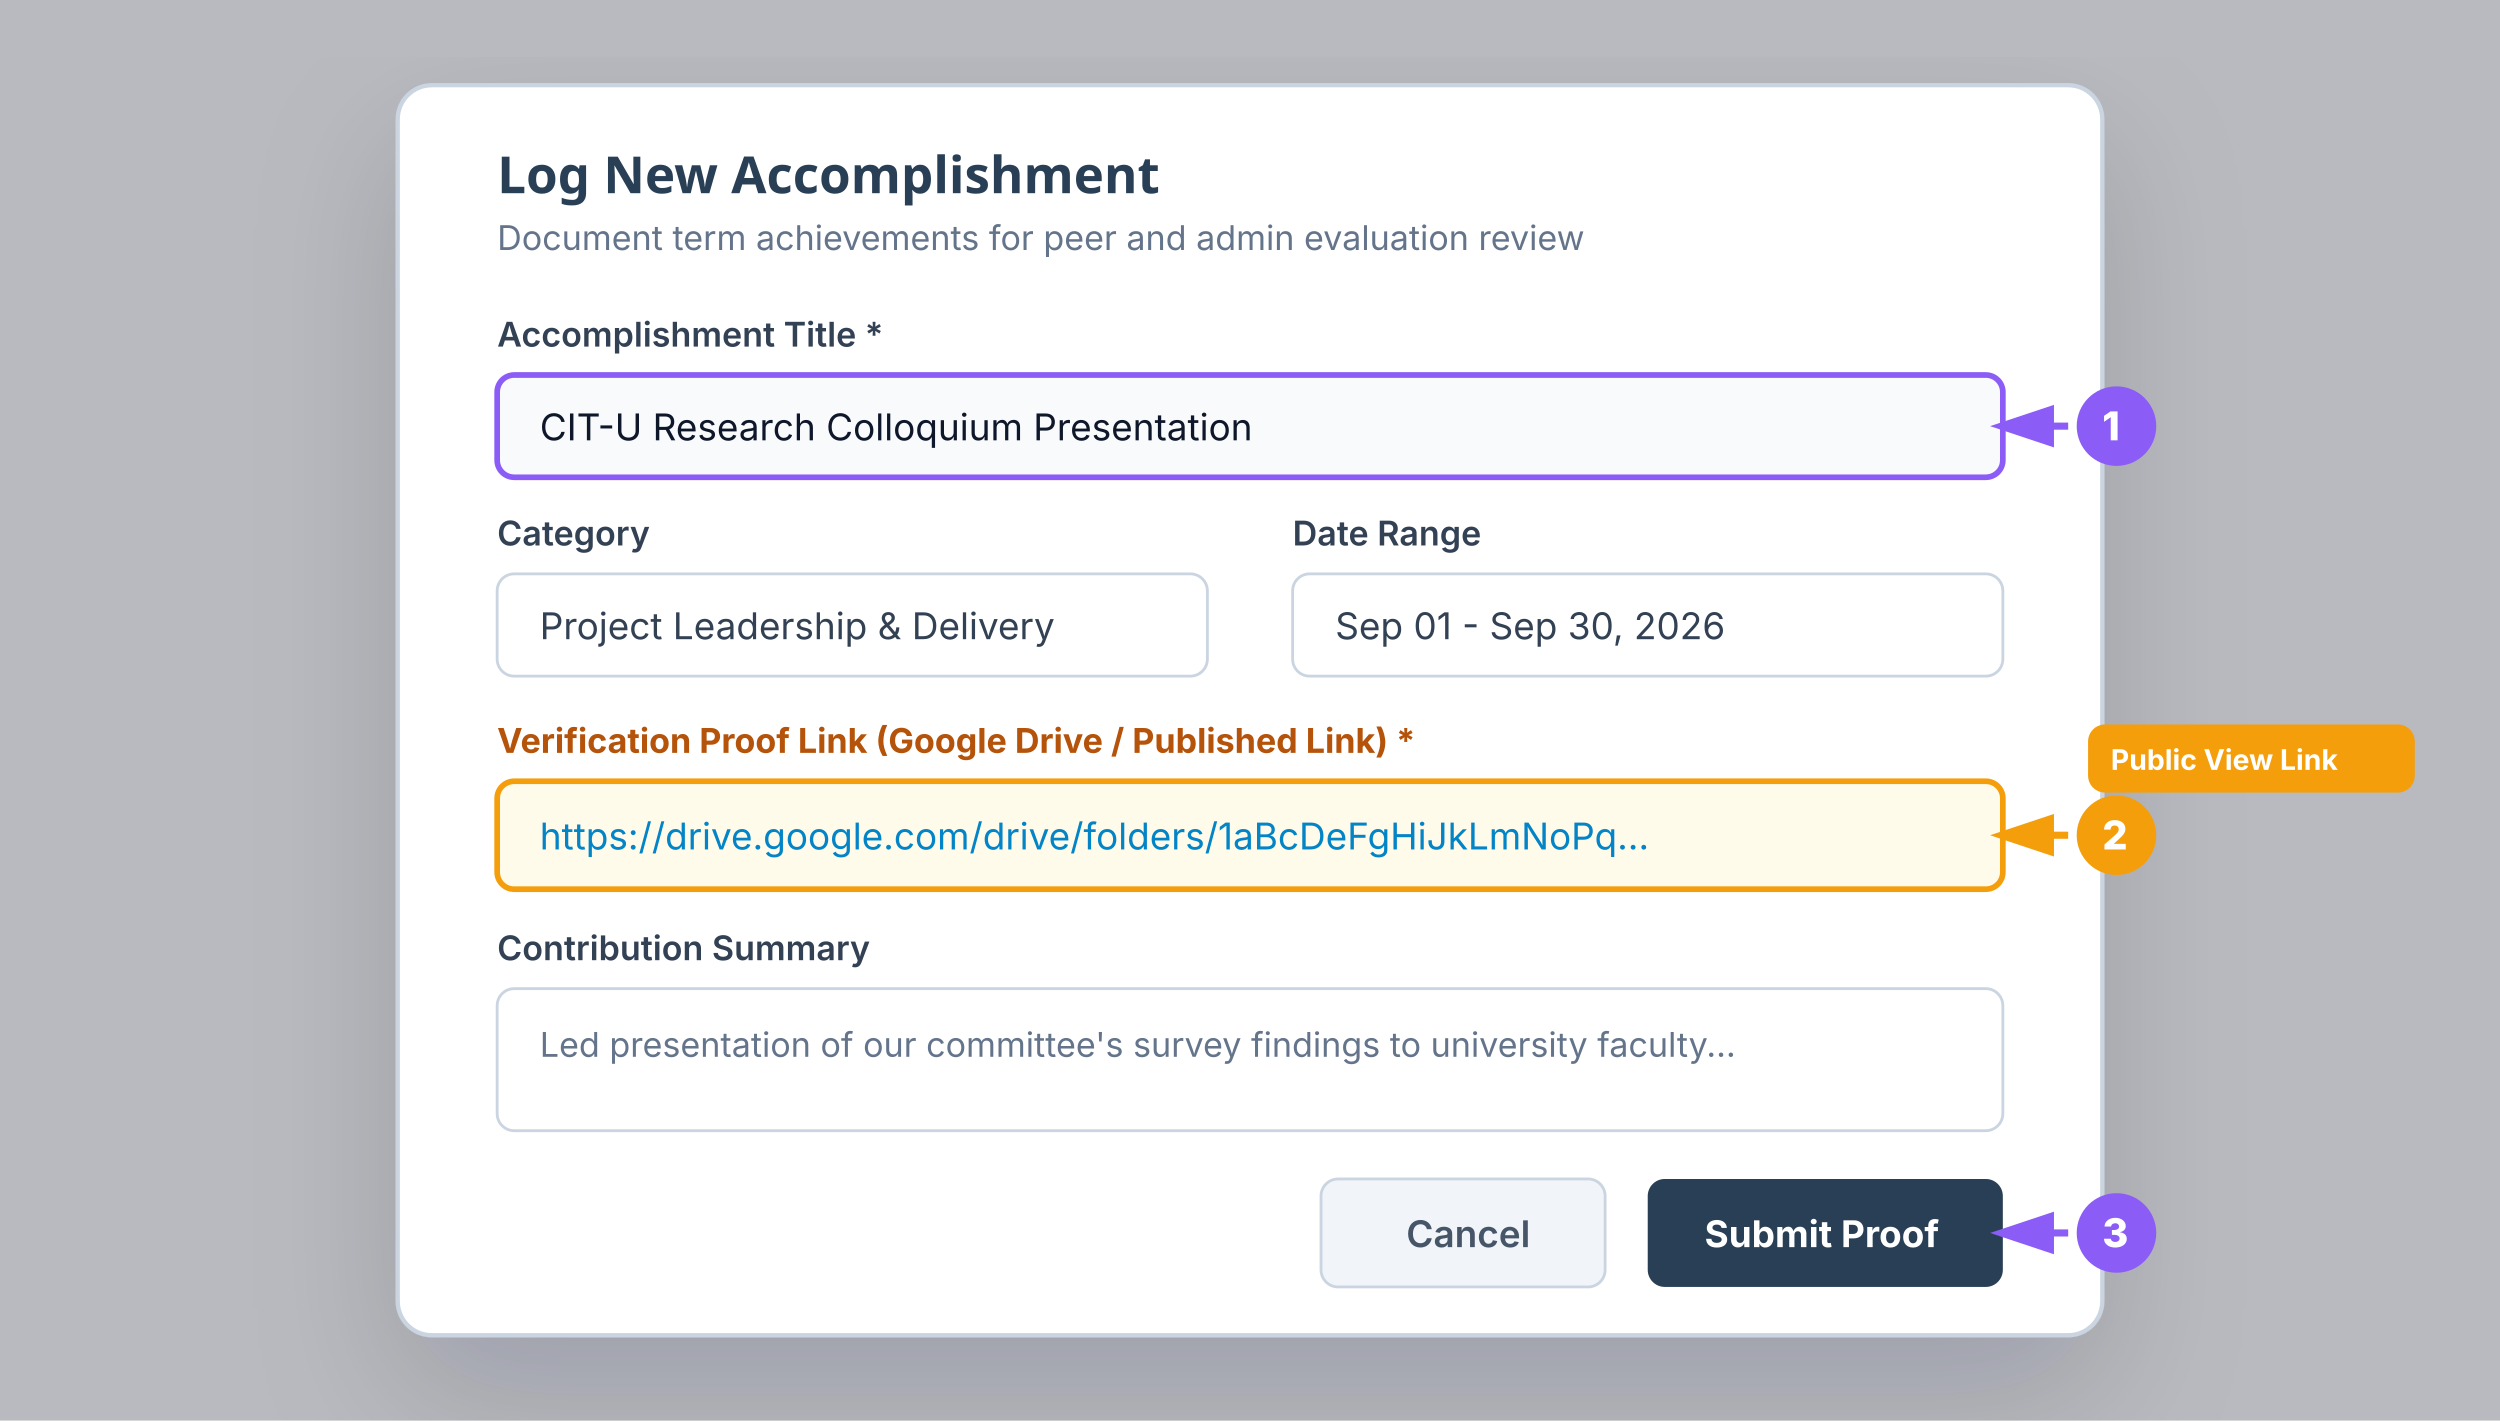
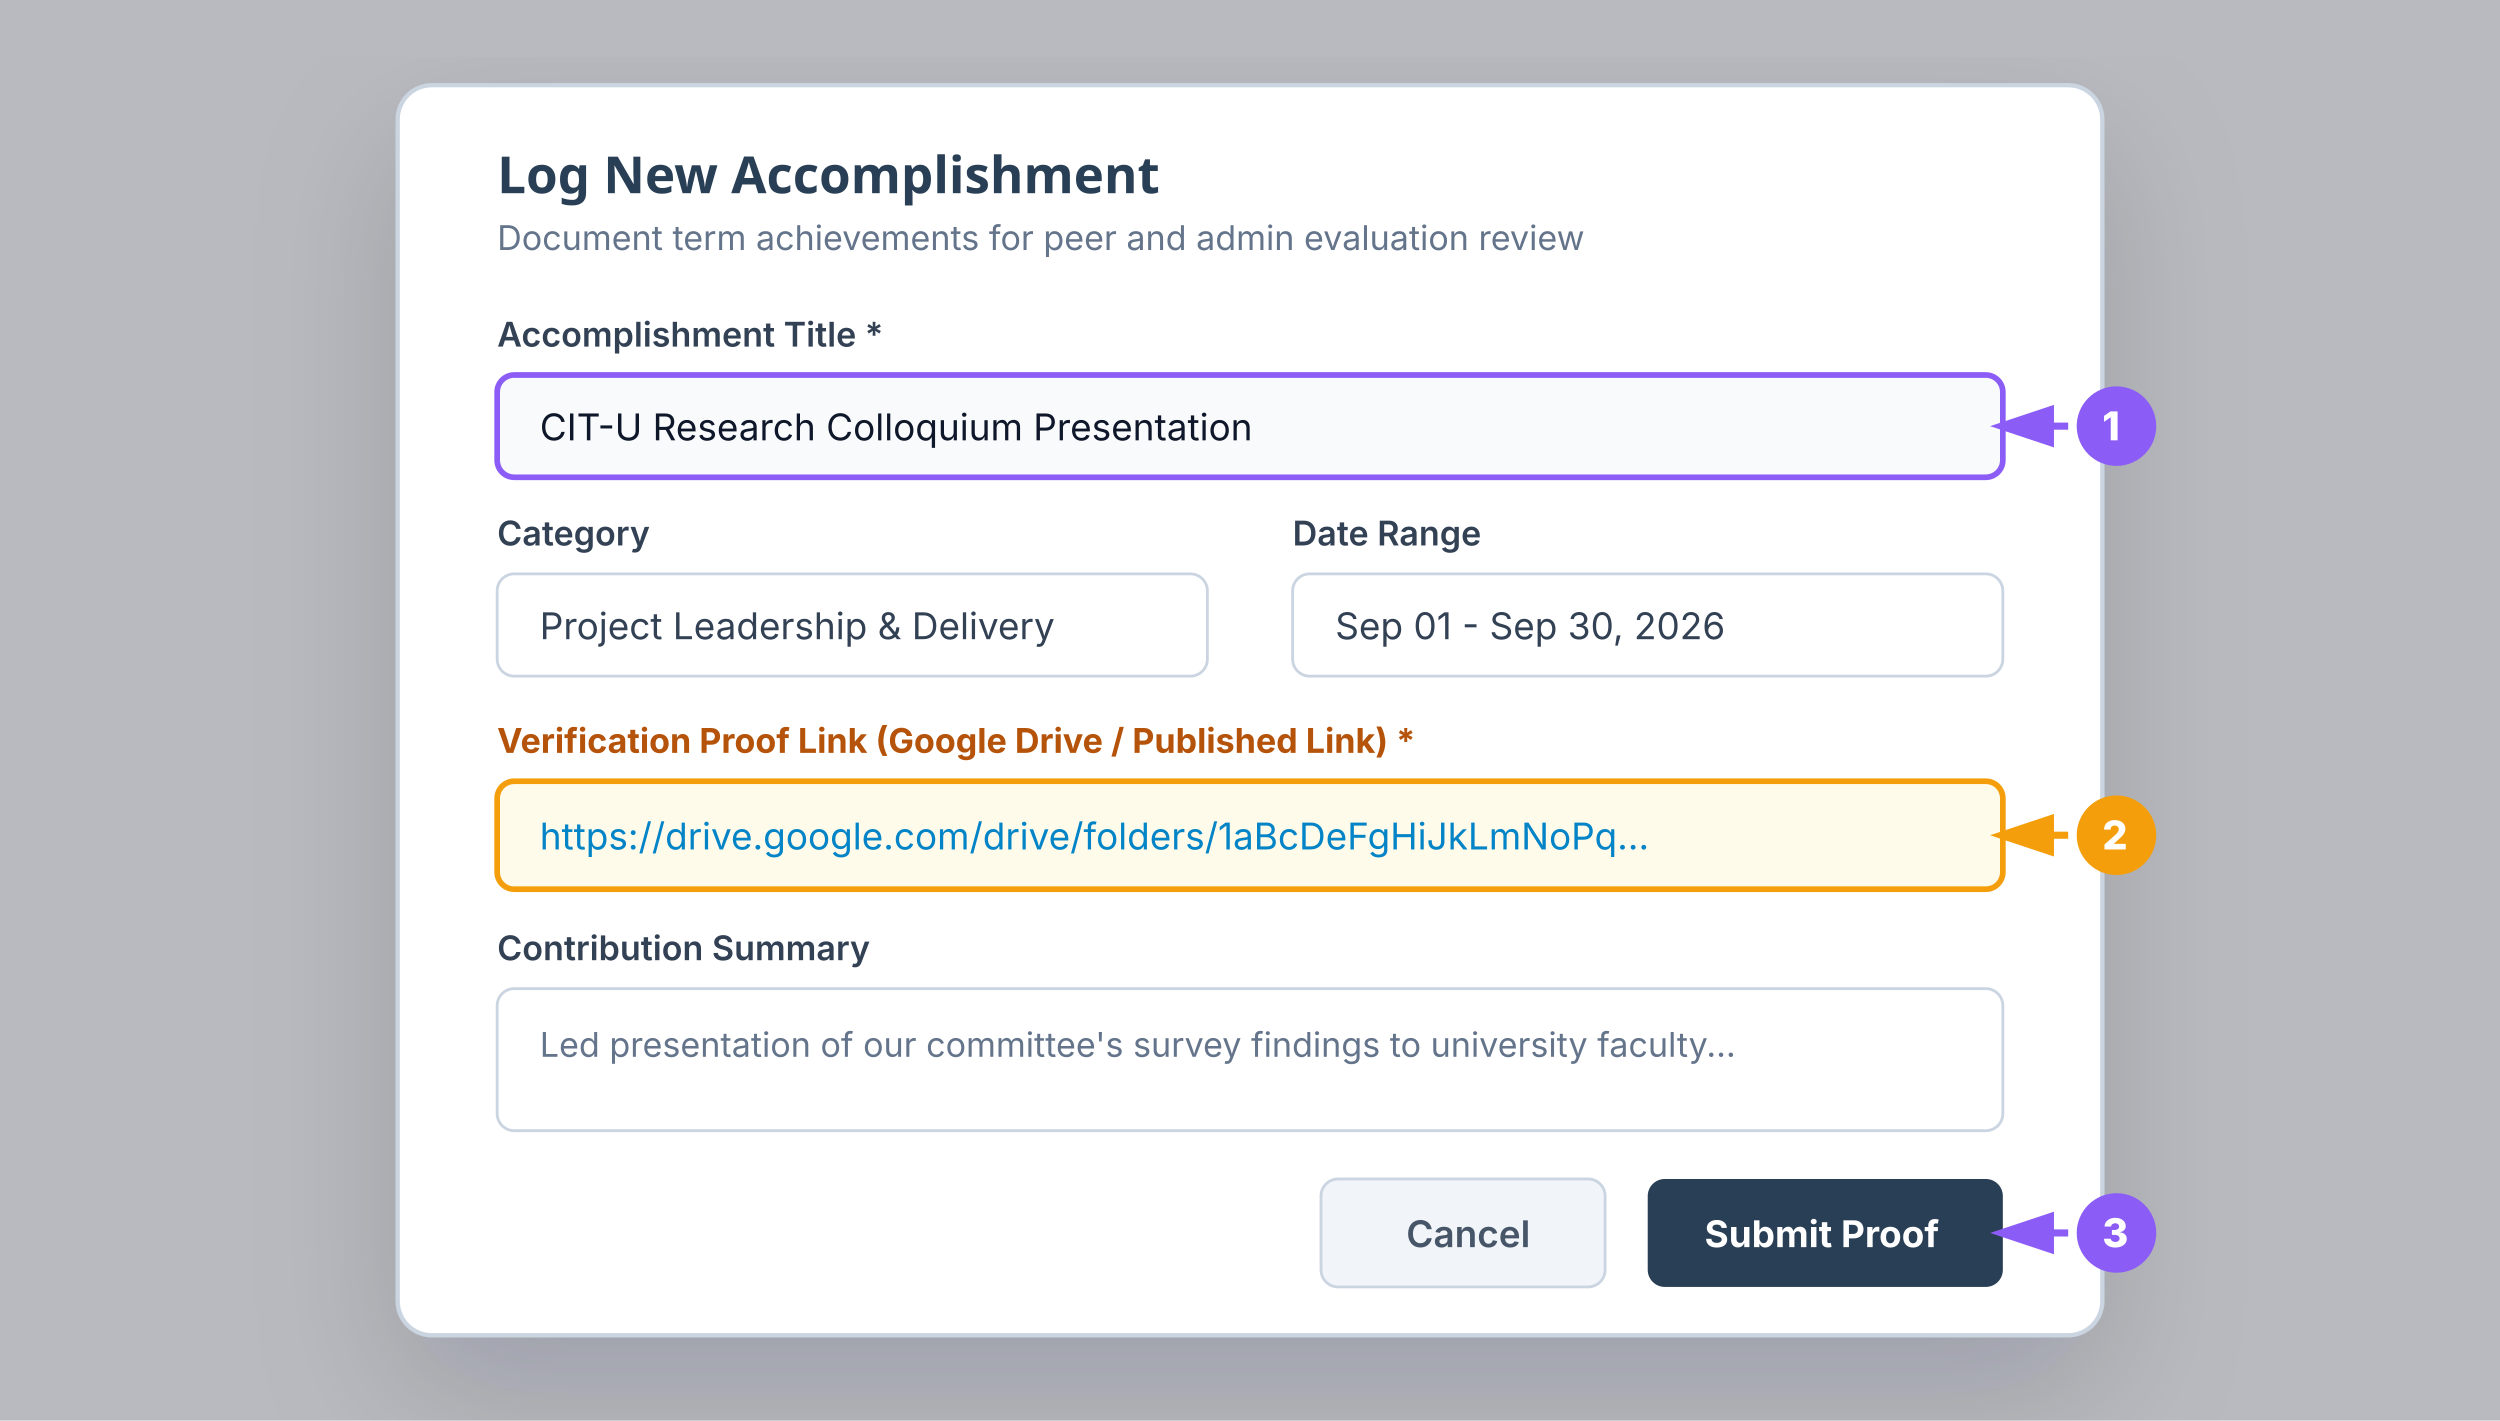
<svg xmlns="http://www.w3.org/2000/svg" viewBox="0 0 880 500" width="880" height="500" style="background:#f8fafc; border-radius:12px; font-family:'Inter',system-ui,sans-serif;">
  <defs>
    <marker id="arrow-amber-lm3" markerWidth="10" markerHeight="10" refX="6" refY="3" orient="auto">
      <path d="M0,0 L0,6 L9,3 z" fill="#f59e0b" />
    </marker>
    <marker id="arrow-violet-lm3" markerWidth="10" markerHeight="10" refX="6" refY="3" orient="auto">
      <path d="M0,0 L0,6 L9,3 z" fill="#8b5cf6" />
    </marker>
  </defs>
  <rect x="0" y="0" width="880" height="500" fill="#0f172a" opacity="0.25" />
  <rect x="140" y="30" width="600" height="440" rx="12" fill="#ffffff" stroke="#cbd5e1" stroke-width="1.5" filter="drop-shadow(0 20px 25px rgba(15,23,42,0.15))" />
  <text x="175" y="68" font-size="18" font-weight="700" fill="#293f55" font-family="'Montserrat', sans-serif">Log New Accomplishment</text>
  <text x="175" y="88" font-size="12" fill="#64748b">Document term achievements for peer and admin evaluation review</text>
  <text x="175" y="122" font-size="12" font-weight="600" fill="#334155">Accomplishment Title *</text>
  <rect x="175" y="132" width="530" height="36" rx="6" fill="#f8fafc" stroke="#8b5cf6" stroke-width="2" />
  <text x="190" y="155" font-size="13" fill="#0f172a">CIT-U Research Colloquium Presentation</text>
  <text x="175" y="192" font-size="12" font-weight="600" fill="#334155">Category</text>
  <rect x="175" y="202" width="250" height="36" rx="6" fill="#ffffff" stroke="#cbd5e1" stroke-width="1" />
  <text x="190" y="225" font-size="13" fill="#334155">Project Leadership &amp; Delivery</text>
  <text x="455" y="192" font-size="12" font-weight="600" fill="#334155">Date Range</text>
  <rect x="455" y="202" width="250" height="36" rx="6" fill="#ffffff" stroke="#cbd5e1" stroke-width="1" />
  <text x="470" y="225" font-size="13" fill="#334155">Sep 01 - Sep 30, 2026</text>
  <text x="175" y="265" font-size="12" font-weight="700" fill="#b45309">Verification Proof Link (Google Drive / Published Link) *</text>
  <rect x="175" y="275" width="530" height="38" rx="6" fill="#fffbeb" stroke="#f59e0b" stroke-width="2" />
  <text x="190" y="299" font-size="13" fill="#0284c7">https://drive.google.com/drive/folders/1aBcDeFgHiJkLmNoPq...</text>
  <text x="175" y="338" font-size="12" font-weight="600" fill="#334155">Contribution Summary</text>
  <rect x="175" y="348" width="530" height="50" rx="6" fill="#ffffff" stroke="#cbd5e1" stroke-width="1" />
  <text x="190" y="372" font-size="12" fill="#64748b">Led presentation of our committee's survey findings to university faculty...</text>
  <rect x="465" y="415" width="100" height="38" rx="6" fill="#f1f5f9" stroke="#cbd5e1" stroke-width="1" />
  <text x="495" y="439" font-size="13" font-weight="600" fill="#475569">Cancel</text>
  <rect id="btn-submit" x="580" y="415" width="125" height="38" rx="6" fill="#293f55" />
  <text x="600" y="439" font-size="13" font-weight="700" fill="#ffffff">Submit Proof</text>
  <circle cx="745" cy="150" r="14" fill="#8b5cf6" />
  <text x="740" y="155" font-size="14" font-weight="800" fill="#ffffff">1</text>
  <path d="M 728 150 L 708 150" fill="none" stroke="#8b5cf6" stroke-width="2.5" marker-end="url(#arrow-violet-lm3)" />
  <circle cx="745" cy="294" r="14" fill="#f59e0b" />
  <text x="740" y="299" font-size="14" font-weight="800" fill="#ffffff">2</text>
  <path d="M 728 294 L 708 294" fill="none" stroke="#f59e0b" stroke-width="2.5" marker-end="url(#arrow-amber-lm3)" />
-   <rect x="735" y="255" width="115" height="24" rx="6" fill="#f59e0b" />
-   <text x="743" y="271" font-size="10" font-weight="700" fill="#ffffff">Public View Link</text>
  <circle cx="745" cy="434" r="14" fill="#8b5cf6" />
  <text x="740" y="439" font-size="14" font-weight="800" fill="#ffffff">3</text>
  <path d="M 728 434 L 708 434" fill="none" stroke="#8b5cf6" stroke-width="2.5" marker-end="url(#arrow-violet-lm3)" />
</svg>
